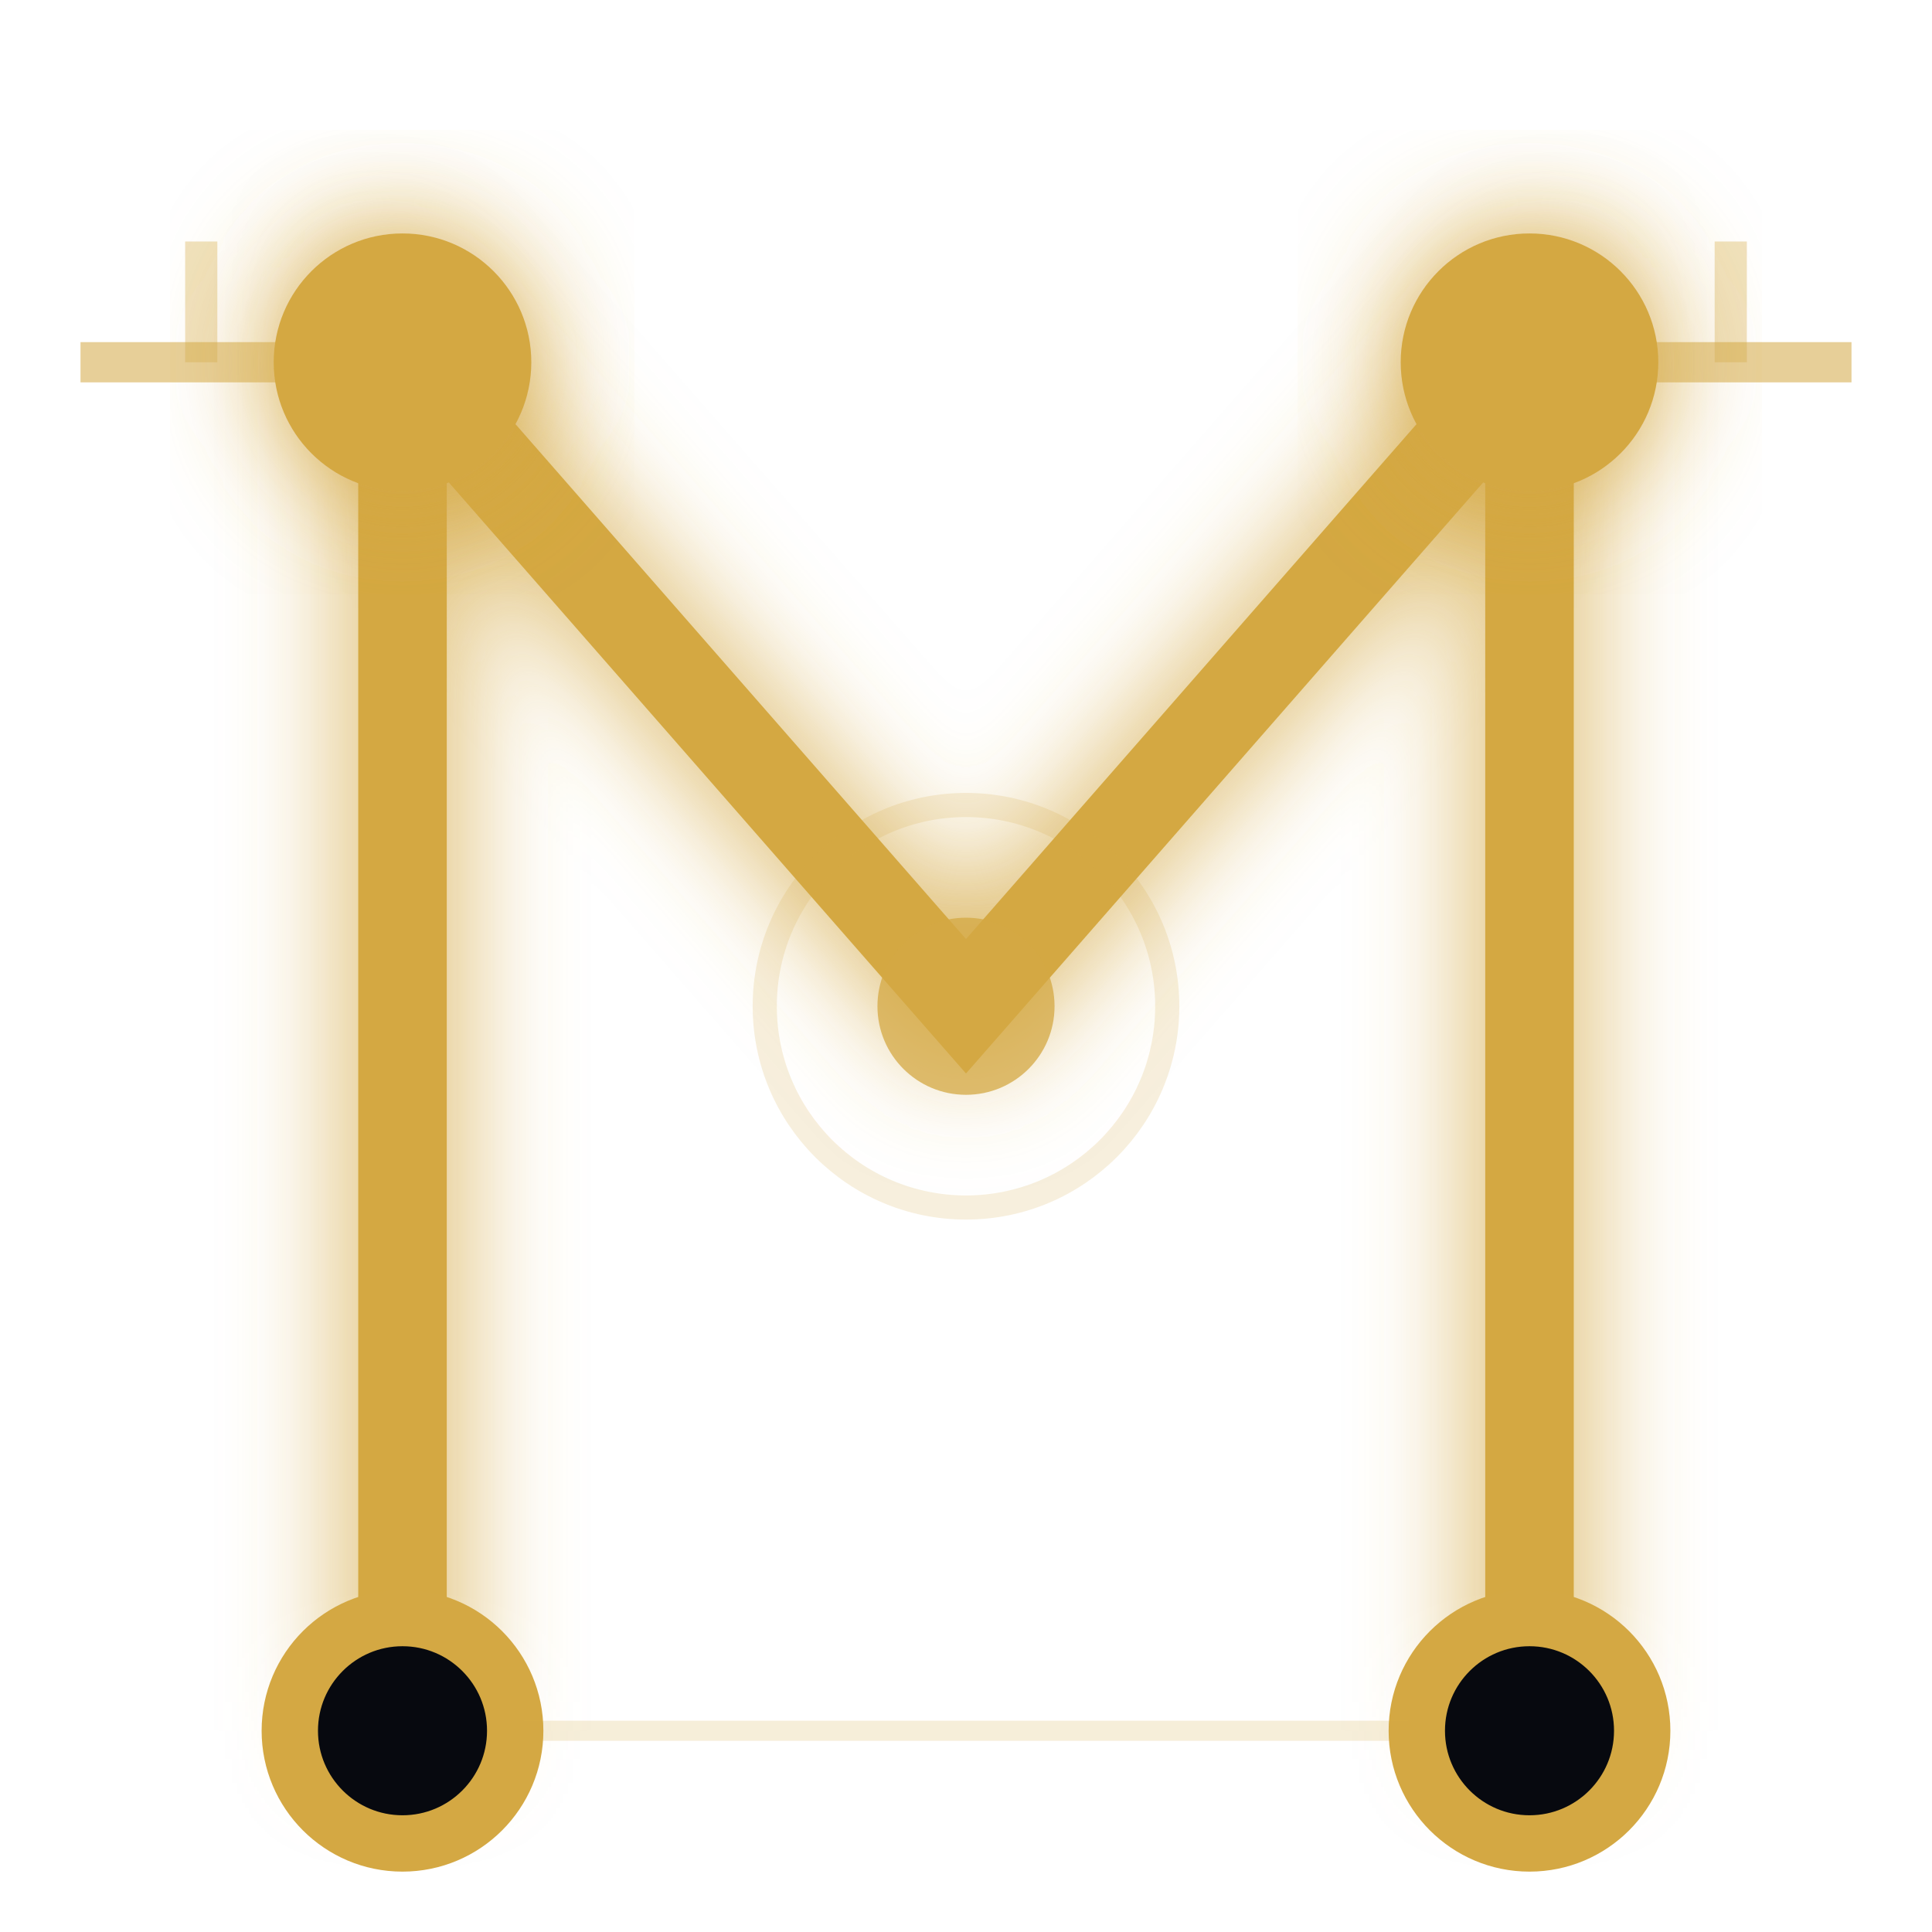
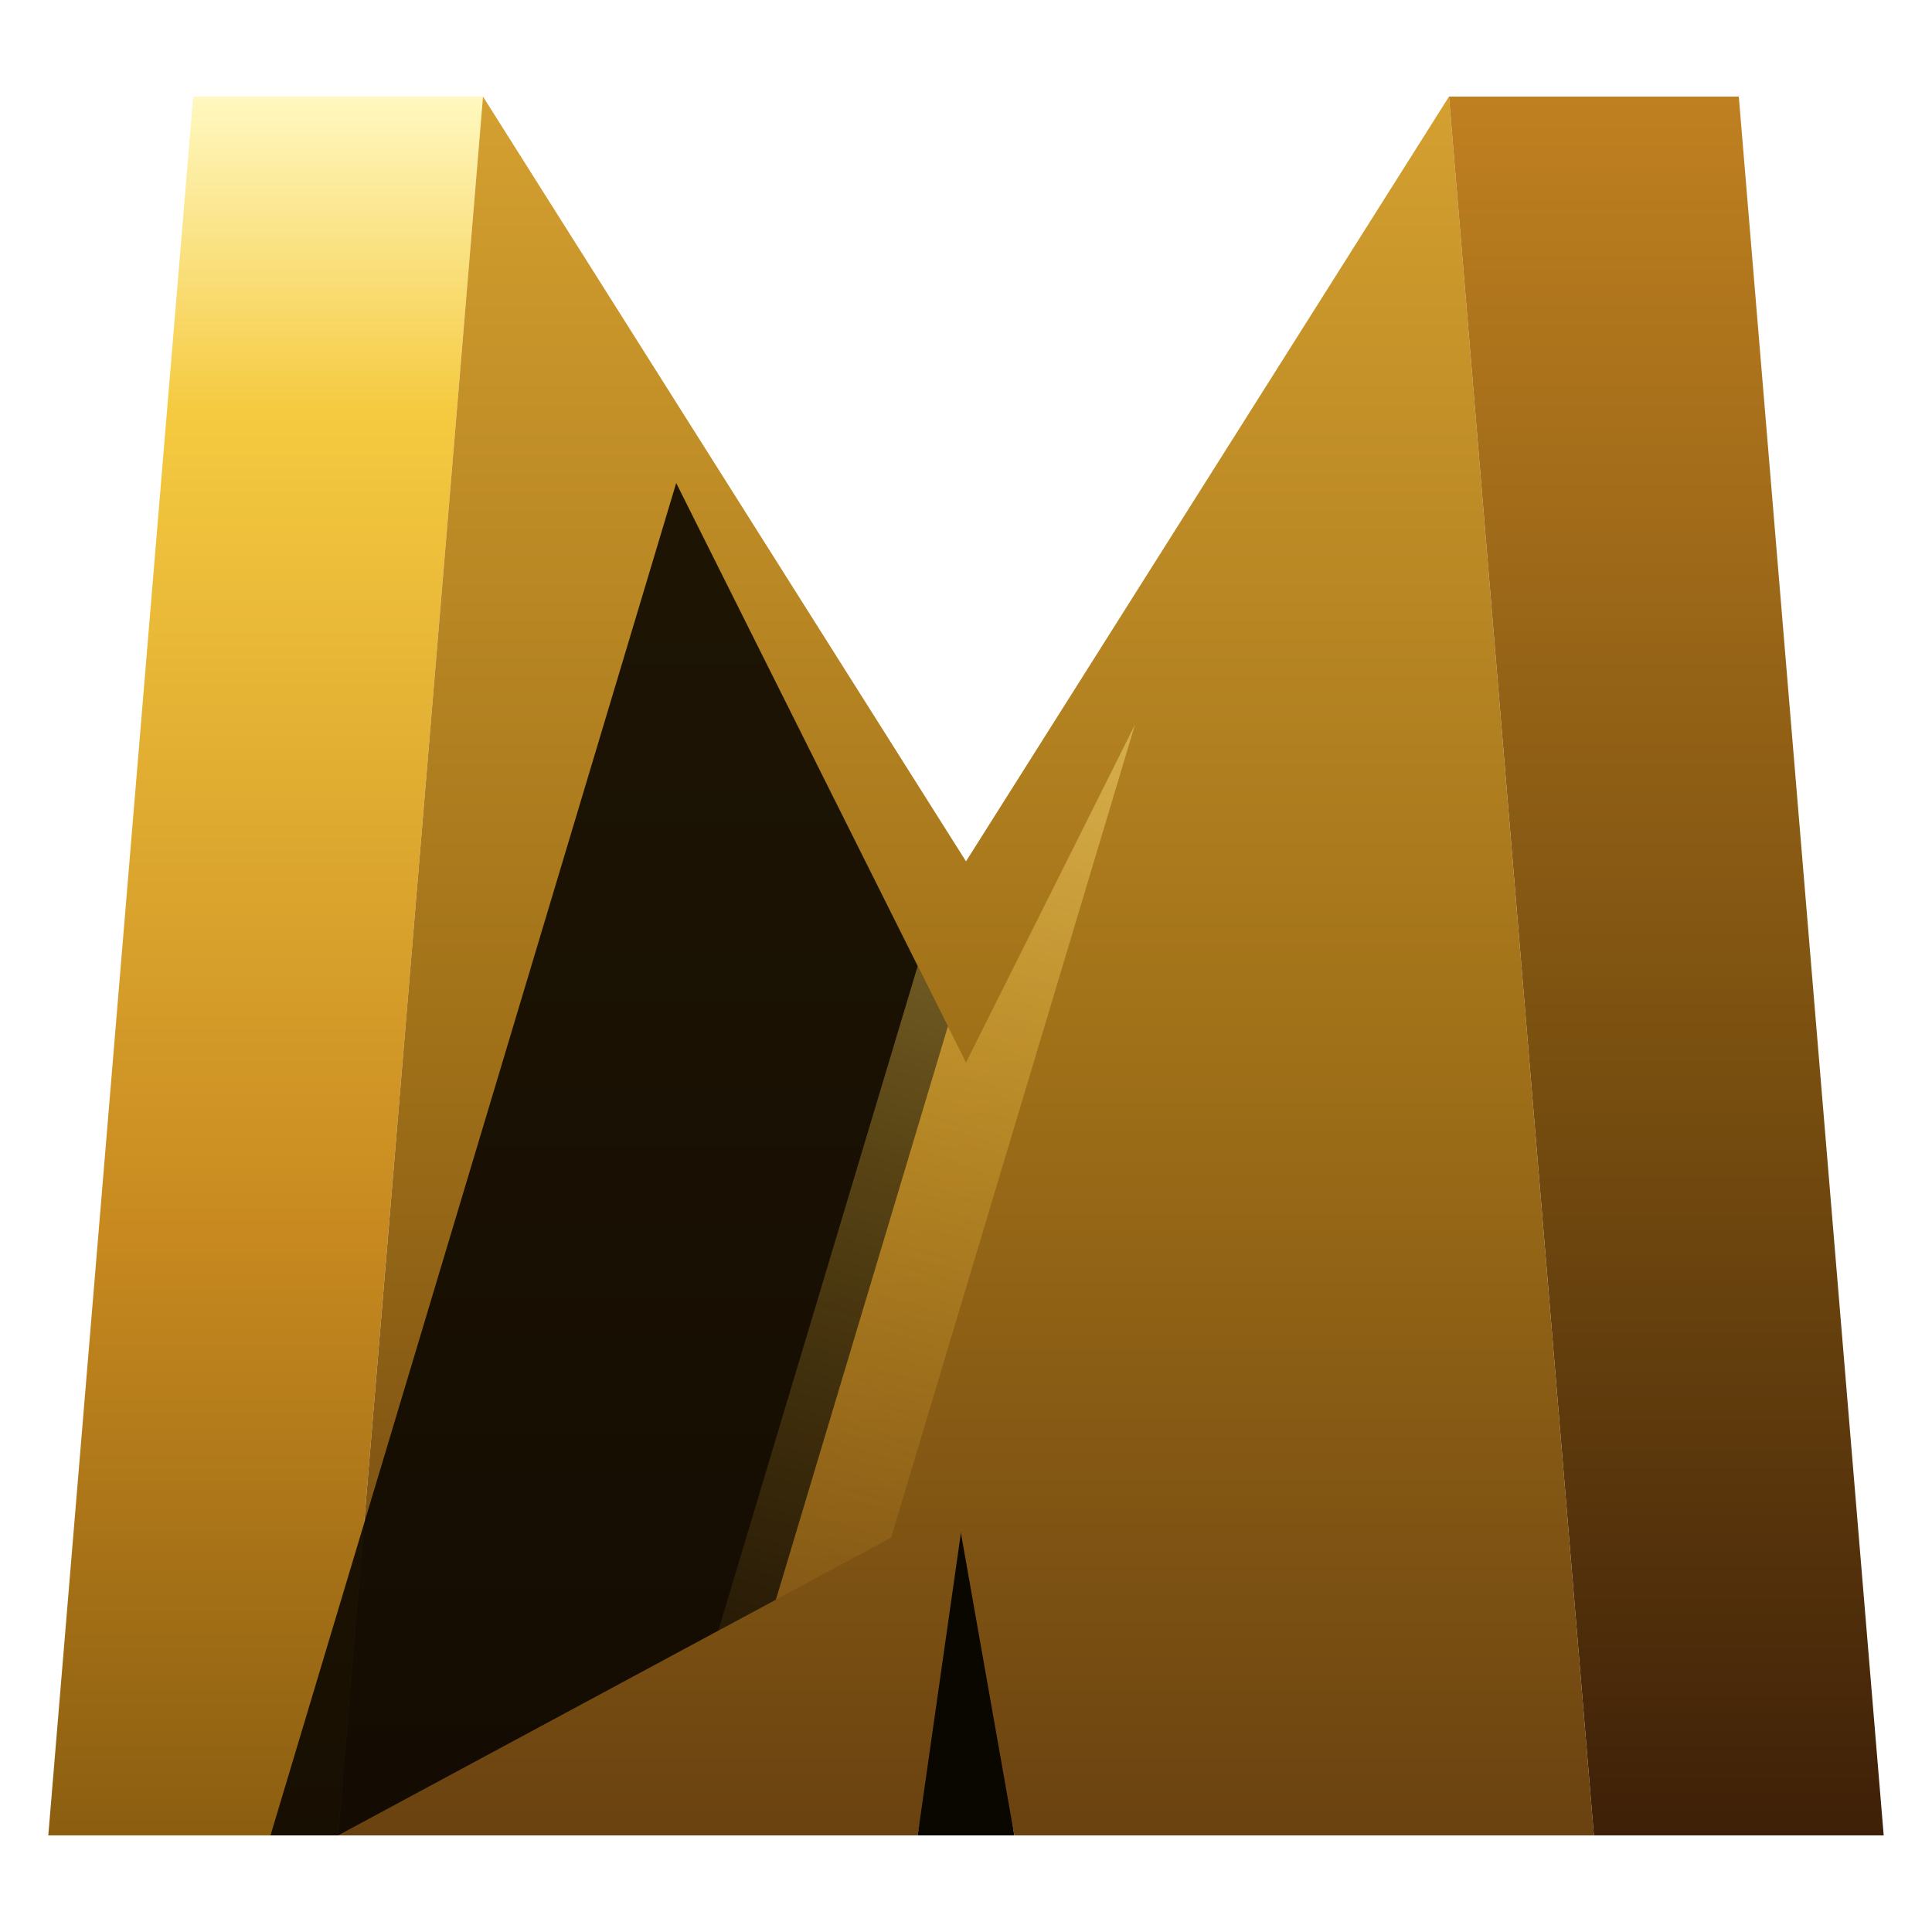
- <svg xmlns="http://www.w3.org/2000/svg" viewBox="0 0 48 48" fill="none">
+ <svg xmlns="http://www.w3.org/2000/svg" viewBox="0 0 80 80" fill="none">
  <defs>
-     <filter id="g" x="-40%" y="-40%" width="180%" height="180%">
-       <feGaussianBlur stdDeviation="1.5" result="b" />
-       <feMerge>
-         <feMergeNode in="b" />
-         <feMergeNode in="SourceGraphic" />
-       </feMerge>
-     </filter>
+     <linearGradient id="lgA" x1="11" y1="4" x2="11" y2="76" gradientUnits="userSpaceOnUse">
+       <stop offset="0%" stop-color="#FFF8C0" />
+       <stop offset="18%" stop-color="#F5CA40" />
+       <stop offset="65%" stop-color="#C88A20" />
+       <stop offset="100%" stop-color="#8B5E10" />
+     </linearGradient>
+     <linearGradient id="lgB" x1="28" y1="4" x2="28" y2="76" gradientUnits="userSpaceOnUse">
+       <stop offset="0%" stop-color="#D4A030" />
+       <stop offset="55%" stop-color="#A07018" />
+       <stop offset="100%" stop-color="#6A4210" />
+     </linearGradient>
+     <linearGradient id="lgC" x1="66" y1="4" x2="66" y2="76" gradientUnits="userSpaceOnUse">
+       <stop offset="0%" stop-color="#BF8020" />
+       <stop offset="55%" stop-color="#7A5010" />
+       <stop offset="100%" stop-color="#3E2008" />
+     </linearGradient>
+     <linearGradient id="lgSlashEdge" x1="50" y1="2" x2="28" y2="78" gradientUnits="userSpaceOnUse">
+       <stop offset="0%" stop-color="#FFF8C0" stop-opacity="0.85" />
+       <stop offset="60%" stop-color="#F0C040" stop-opacity="0.3" />
+       <stop offset="100%" stop-color="#C88A20" stop-opacity="0" />
+     </linearGradient>
+     <clipPath id="mClip">
+       <polygon points="2,76 8,4 20,4 40,44 60,4 72,4 78,76 66,76 40,62 14,76" />
+     </clipPath>
  </defs>
-   <line x1="2" y1="9" x2="8" y2="9" stroke="#D4A843" stroke-width="1" opacity="0.55" />
-   <line x1="40" y1="9" x2="46" y2="9" stroke="#D4A843" stroke-width="1" opacity="0.55" />
-   <line x1="5" y1="6" x2="5" y2="9" stroke="#D4A843" stroke-width="0.8" opacity="0.35" />
-   <line x1="43" y1="6" x2="43" y2="9" stroke="#D4A843" stroke-width="0.8" opacity="0.35" />
-   <polyline points="10,43 10,9 24,25 38,9 38,43" stroke="#D4A843" stroke-width="2.2" stroke-linejoin="miter" filter="url(#g)" />
-   <circle cx="10" cy="9" r="3.2" fill="#D4A843" filter="url(#g)" />
-   <circle cx="38" cy="9" r="3.2" fill="#D4A843" filter="url(#g)" />
-   <circle cx="24" cy="25" r="2.2" fill="#D4A843" opacity="0.75" />
-   <circle cx="24" cy="25" r="5" fill="none" stroke="#D4A843" stroke-width="0.6" opacity="0.18" />
-   <circle cx="10" cy="43" r="2.8" fill="#07090F" stroke="#D4A843" stroke-width="1.4" />
-   <circle cx="38" cy="43" r="2.8" fill="#07090F" stroke="#D4A843" stroke-width="1.4" />
-   <line x1="13" y1="43" x2="35" y2="43" stroke="#D4A843" stroke-width="0.5" opacity="0.2" />
+   <polygon points="2,76 14,76 20,4 8,4" fill="url(#lgA)" />
+   <polygon points="14,76 38,76 44,42 20,4" fill="url(#lgB)" />
+   <polygon points="38,76 42,76 40,62" fill="#0A0600" />
+   <polygon points="42,76 66,76 60,4 36,42" fill="url(#lgB)" />
+   <polygon points="66,76 78,76 72,4 60,4" fill="url(#lgC)" />
+   <g clip-path="url(#mClip)">
+     <polygon points="34,0 52,0 28,80 10,80" fill="#080500" opacity="0.88" />
+     <polygon points="50,0 56,0 32,80 26,80" fill="url(#lgSlashEdge)" />
+   </g>
</svg>
